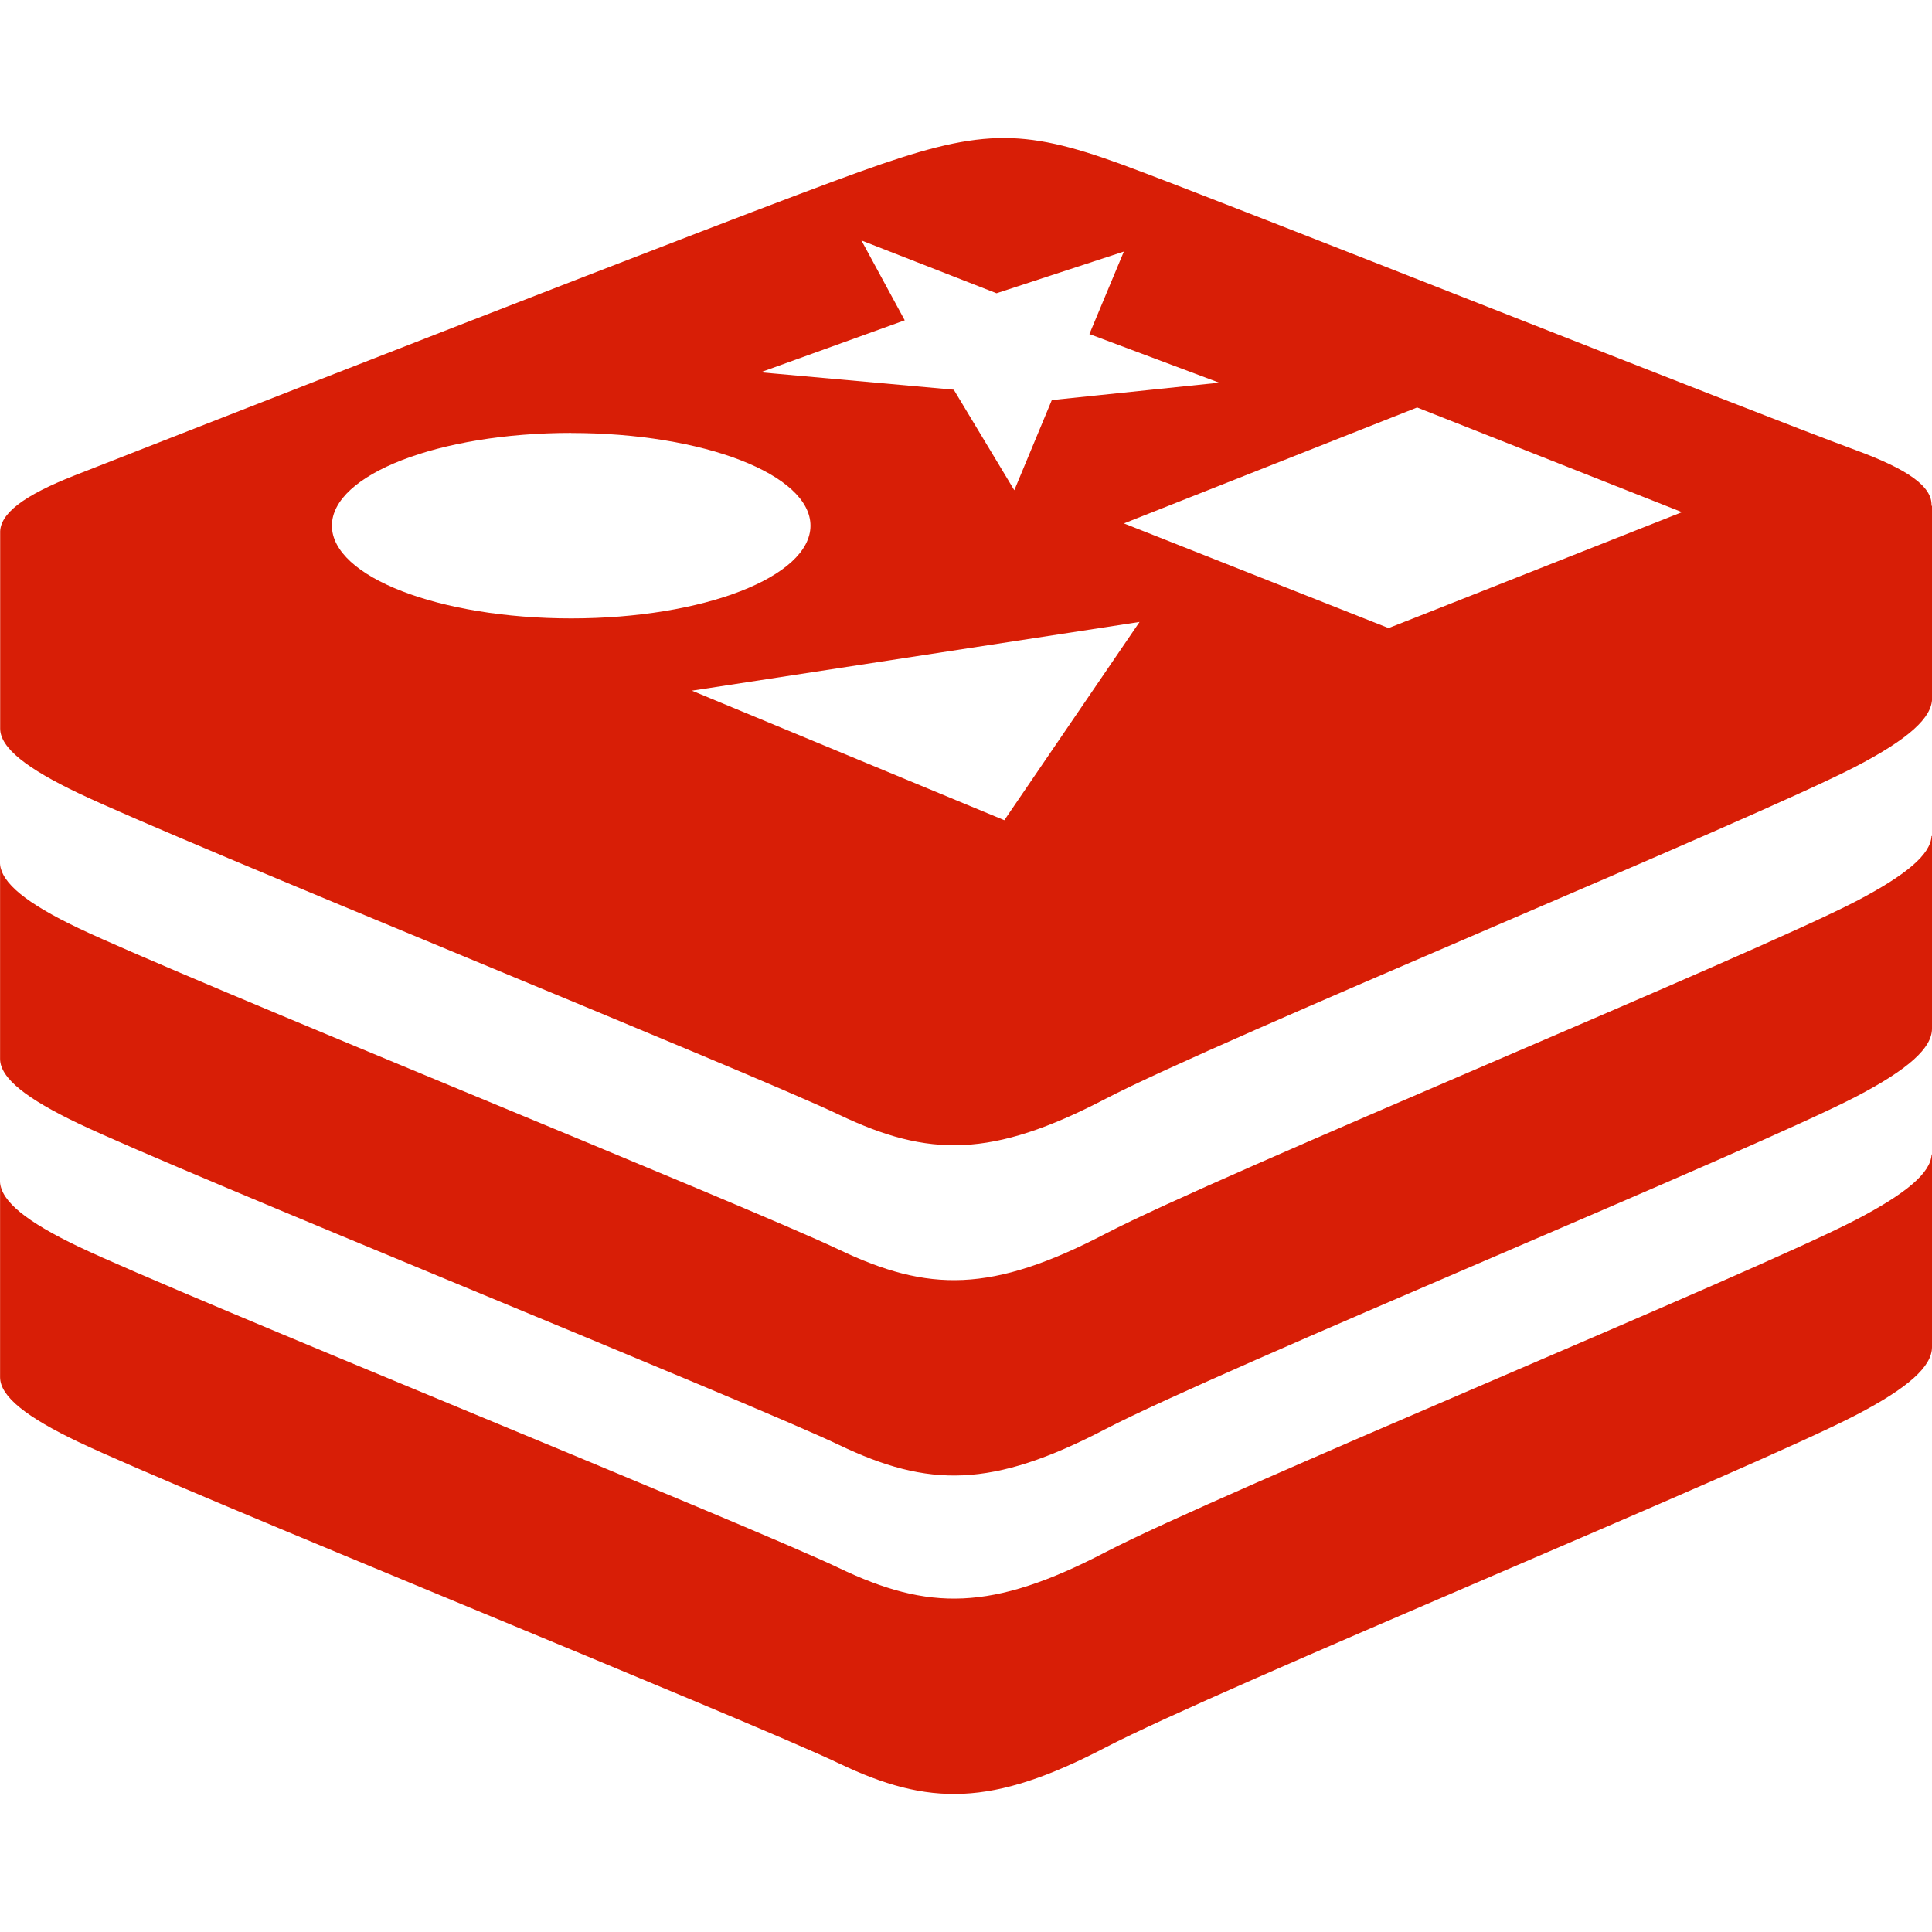
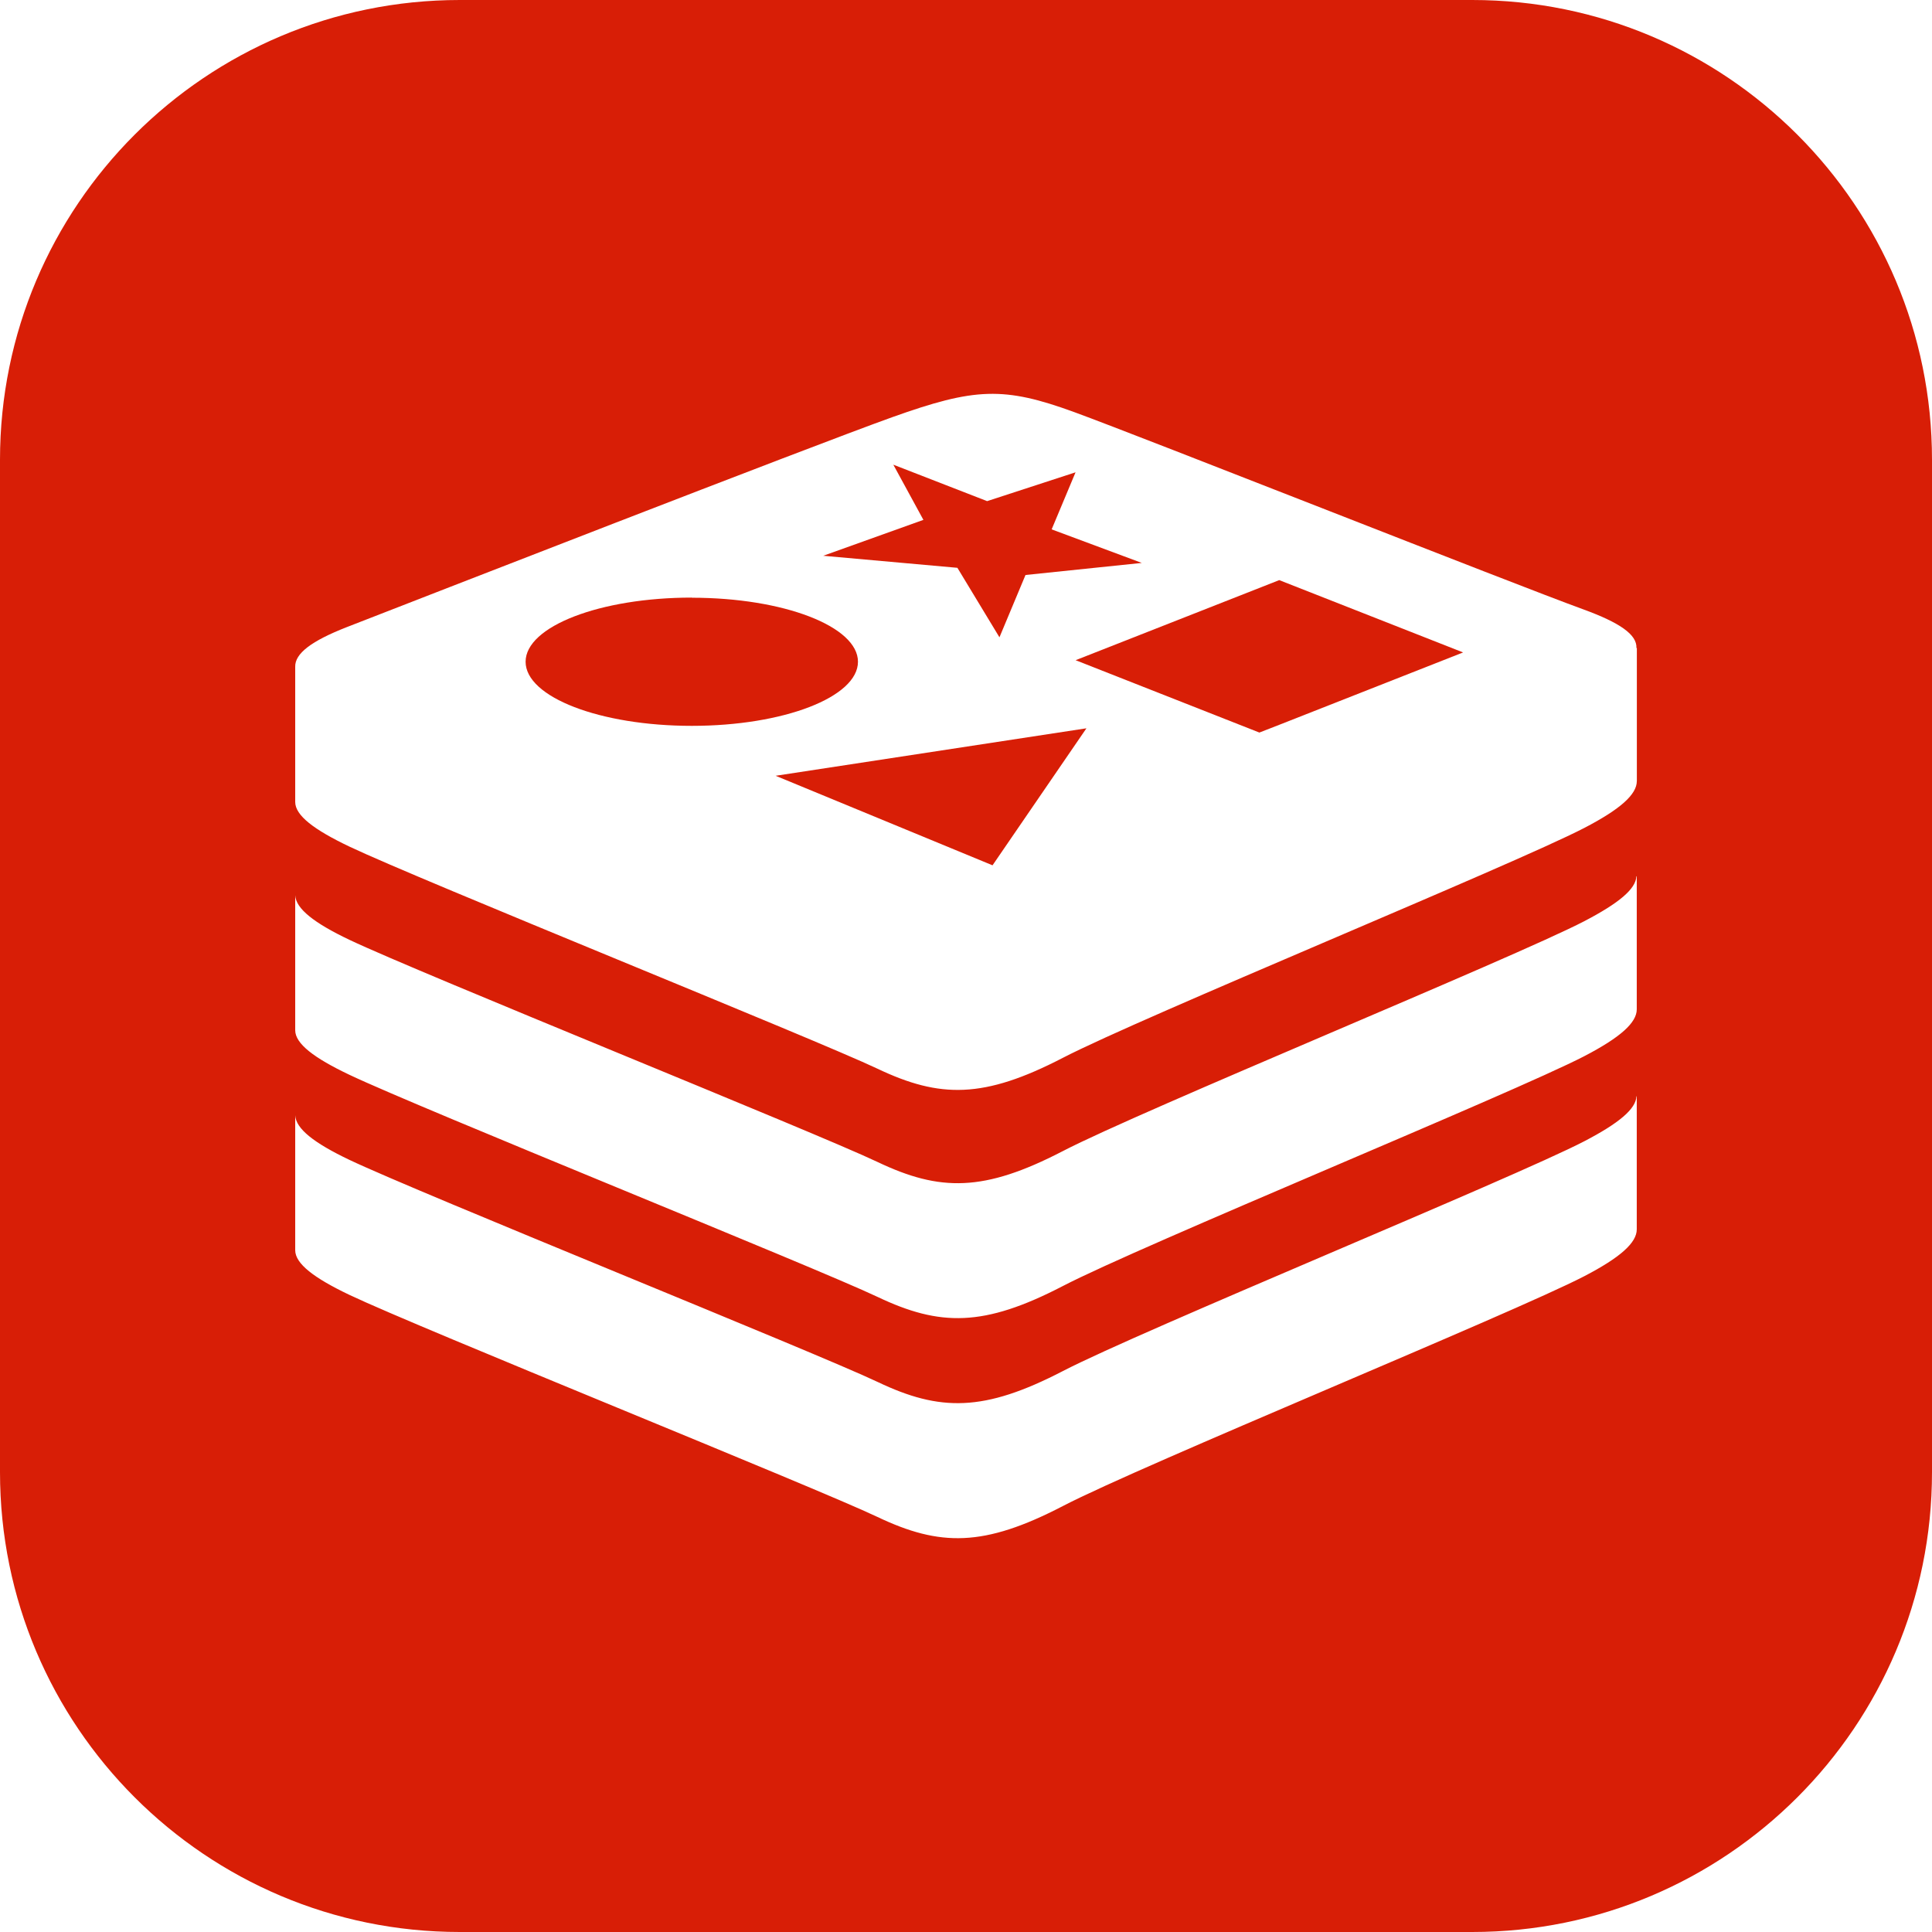
- <svg xmlns="http://www.w3.org/2000/svg" t="1785492981201" class="icon" viewBox="0 0 1024 1024" version="1.1" p-id="1794" width="200" height="200">
-   <path d="M1023.787 611.84c-0.427 9.771-13.355 20.693-39.893 34.56-54.613 28.459-337.749 144.896-397.995 176.299-60.288 31.403-93.739 31.104-141.355 8.32-47.616-22.741-348.843-144.469-403.115-170.368-27.093-12.971-40.917-23.893-41.387-34.219v103.509c0 10.325 14.251 21.291 41.387 34.261 54.272 25.941 355.541 147.627 403.115 170.368 47.616 22.784 81.067 23.083 141.355-8.363 60.245-31.403 343.339-147.797 397.995-176.299 27.776-14.464 40.107-25.728 40.107-35.925v-102.059l-0.213-0.085z" fill="#d81e06" p-id="1795" />
-   <path d="M1023.744 443.093c-0.427 9.771-13.355 20.651-39.851 34.517-54.613 28.459-337.749 144.896-397.995 176.299-60.288 31.403-93.739 31.104-141.355 8.363-47.616-22.741-348.843-144.469-403.115-170.411-27.093-12.928-40.917-23.893-41.387-34.176v103.509c0 10.325 14.251 21.248 41.387 34.219 54.272 25.941 355.499 147.627 403.115 170.368 47.616 22.784 81.067 23.083 141.355-8.32 60.245-31.403 343.339-147.84 397.995-176.299 27.776-14.507 40.107-25.771 40.107-35.968v-102.059l-0.256-0.043z" fill="#d81e06" p-id="1796" />
-   <path d="M1023.744 268.075c0.512-10.411-13.099-19.541-40.491-29.611-53.248-19.499-334.635-131.499-388.523-151.253-53.888-19.712-75.819-18.901-139.093 3.84C392.235 113.707 92.629 231.253 39.339 252.075c-26.667 10.496-39.68 20.181-39.253 30.507V386.133c0 10.325 14.251 21.248 41.387 34.219 54.272 25.941 355.499 147.669 403.115 170.411 47.616 22.741 81.067 23.04 141.355-8.363 60.245-31.403 343.339-147.84 397.995-176.299 27.776-14.507 40.107-25.771 40.107-35.968V268.075h-0.341zM366.72 366.08l237.269-36.437-71.68 105.088-165.547-68.651z m524.8-94.635l-140.331 55.467-15.232 5.973-140.245-55.467 155.392-61.44 140.373 55.467z m-411.989-101.675l-22.955-42.325 71.595 27.989 67.499-22.101-18.261 43.733 68.779 25.771-88.704 9.216-19.883 47.787-32.085-53.291-102.4-9.216 76.416-27.563z m-176.768 59.733c70.059 0 126.805 21.973 126.805 49.109s-56.747 49.152-126.805 49.152-126.848-22.059-126.848-49.152c0-27.136 56.789-49.152 126.848-49.152z" fill="#d81e06" p-id="1797" />
+ <svg xmlns="http://www.w3.org/2000/svg" t="1786549952659" class="icon" viewBox="0 0 1024 1024" version="1.1" p-id="8460" width="200" height="200">
+   <path d="M454.741 350.737c0-18.739-39.407-33.929-88.064-33.929v-0.068c-48.64 0-88.098 15.258-88.098 33.997 0 18.756 39.458 33.98 88.098 33.98s88.064-15.223 88.064-33.98zM411.119 411.187l114.944 47.445 49.766-72.619-164.762 25.173zM529.732 337.783l13.807-33.024 61.628-6.4-47.77-17.783 12.663-30.242-46.865 15.275-49.715-19.319 15.94 29.252-53.094 19.029 71.117 6.383z" fill="#d81e06" p-id="8461" />
+   <path d="M780.322 0H243.678C109.107 0 0 109.107 0 243.678v536.627C0 914.893 109.107 1024 243.678 1024h536.644C914.893 1024 1024 914.893 1024 780.322V243.678C1024 109.107 914.893 0 780.322 0z m87.194 651.588c0 7.049-8.585 14.831-27.853 24.849-37.956 19.678-234.496 100.028-276.361 121.822-41.882 21.743-65.126 21.487-98.167 5.786-33.041-15.735-242.227-99.823-279.927-117.726-18.842-8.977-28.74-16.555-28.74-23.689v-71.509c0.341 7.134 9.933 14.677 28.74 23.637 37.683 17.903 246.852 101.973 279.927 117.692 33.075 15.77 56.337 15.94 98.167-5.734 41.83-21.692 238.455-102.144 276.361-121.805 18.432-9.591 27.392-17.135 27.699-23.876l0.154 0.051v70.502z m0-116.617c0 7.031-8.585 14.831-27.853 24.849-37.956 19.644-234.496 100.079-276.361 121.822-41.882 21.726-65.075 21.47-98.167 5.751-33.075-15.718-242.227-99.806-279.927-117.726-18.842-8.943-28.74-16.521-28.74-23.62v-71.543c0.341 7.1 9.933 14.677 28.74 23.62 37.683 17.92 246.852 102.007 279.927 117.76 33.075 15.735 56.286 15.94 98.167-5.769 41.865-21.726 238.455-102.178 276.361-121.839 18.398-9.591 27.375-17.101 27.665-23.842l0.188 0.034v70.502z m0.034-120.986c0 7.049-8.585 14.831-27.853 24.849-37.956 19.661-234.53 100.164-276.395 121.856-41.882 21.692-65.075 21.487-98.167 5.769-33.075-15.701-242.227-99.84-279.927-117.743-18.842-8.977-28.74-16.521-28.74-23.654v-71.561c-0.256-7.185 8.772-13.841 27.29-21.094 37.001-14.387 245.214-95.556 289.109-111.275 43.913-15.701 59.153-16.35 96.58-2.679 37.393 13.687 232.806 91.102 269.807 104.55 18.995 6.946 28.467 13.261 28.092 20.463h0.222v70.519z" fill="#d81e06" p-id="8462" />
+   <path d="M678.025 307.473l-107.93 42.445 97.399 38.349 10.564-4.113 97.417-38.349z" fill="#d81e06" p-id="8463" />
</svg>
